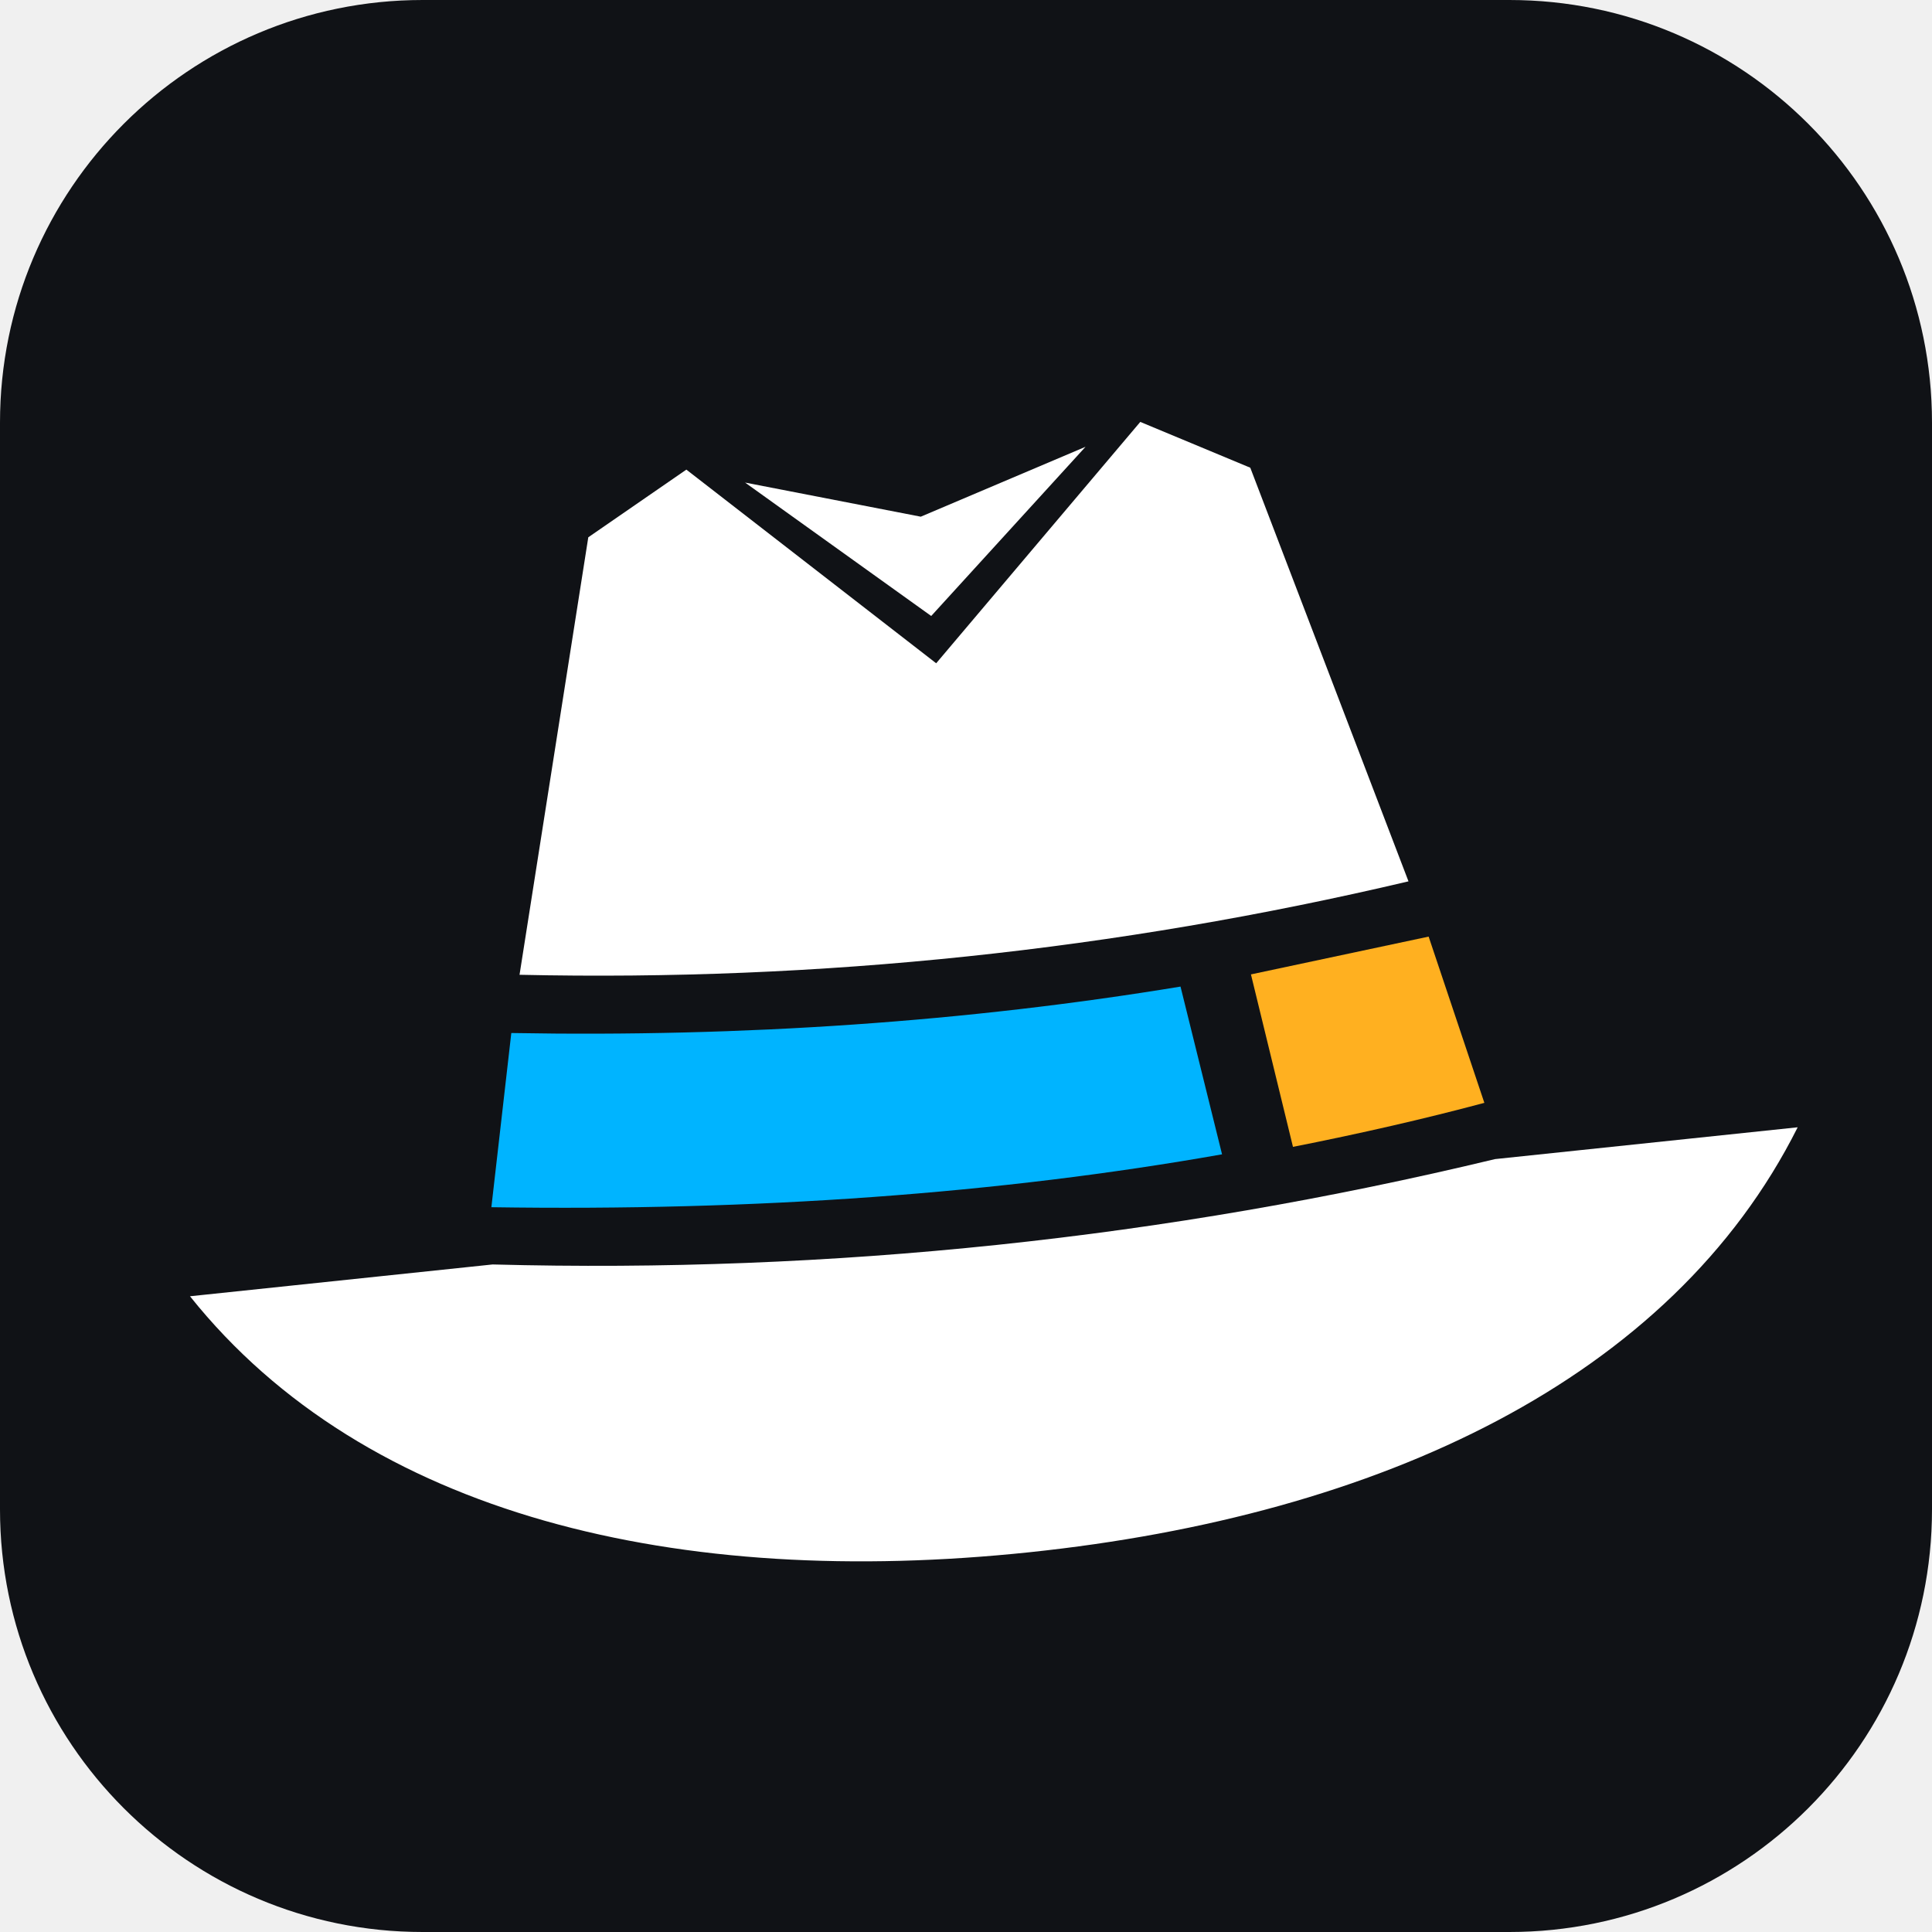
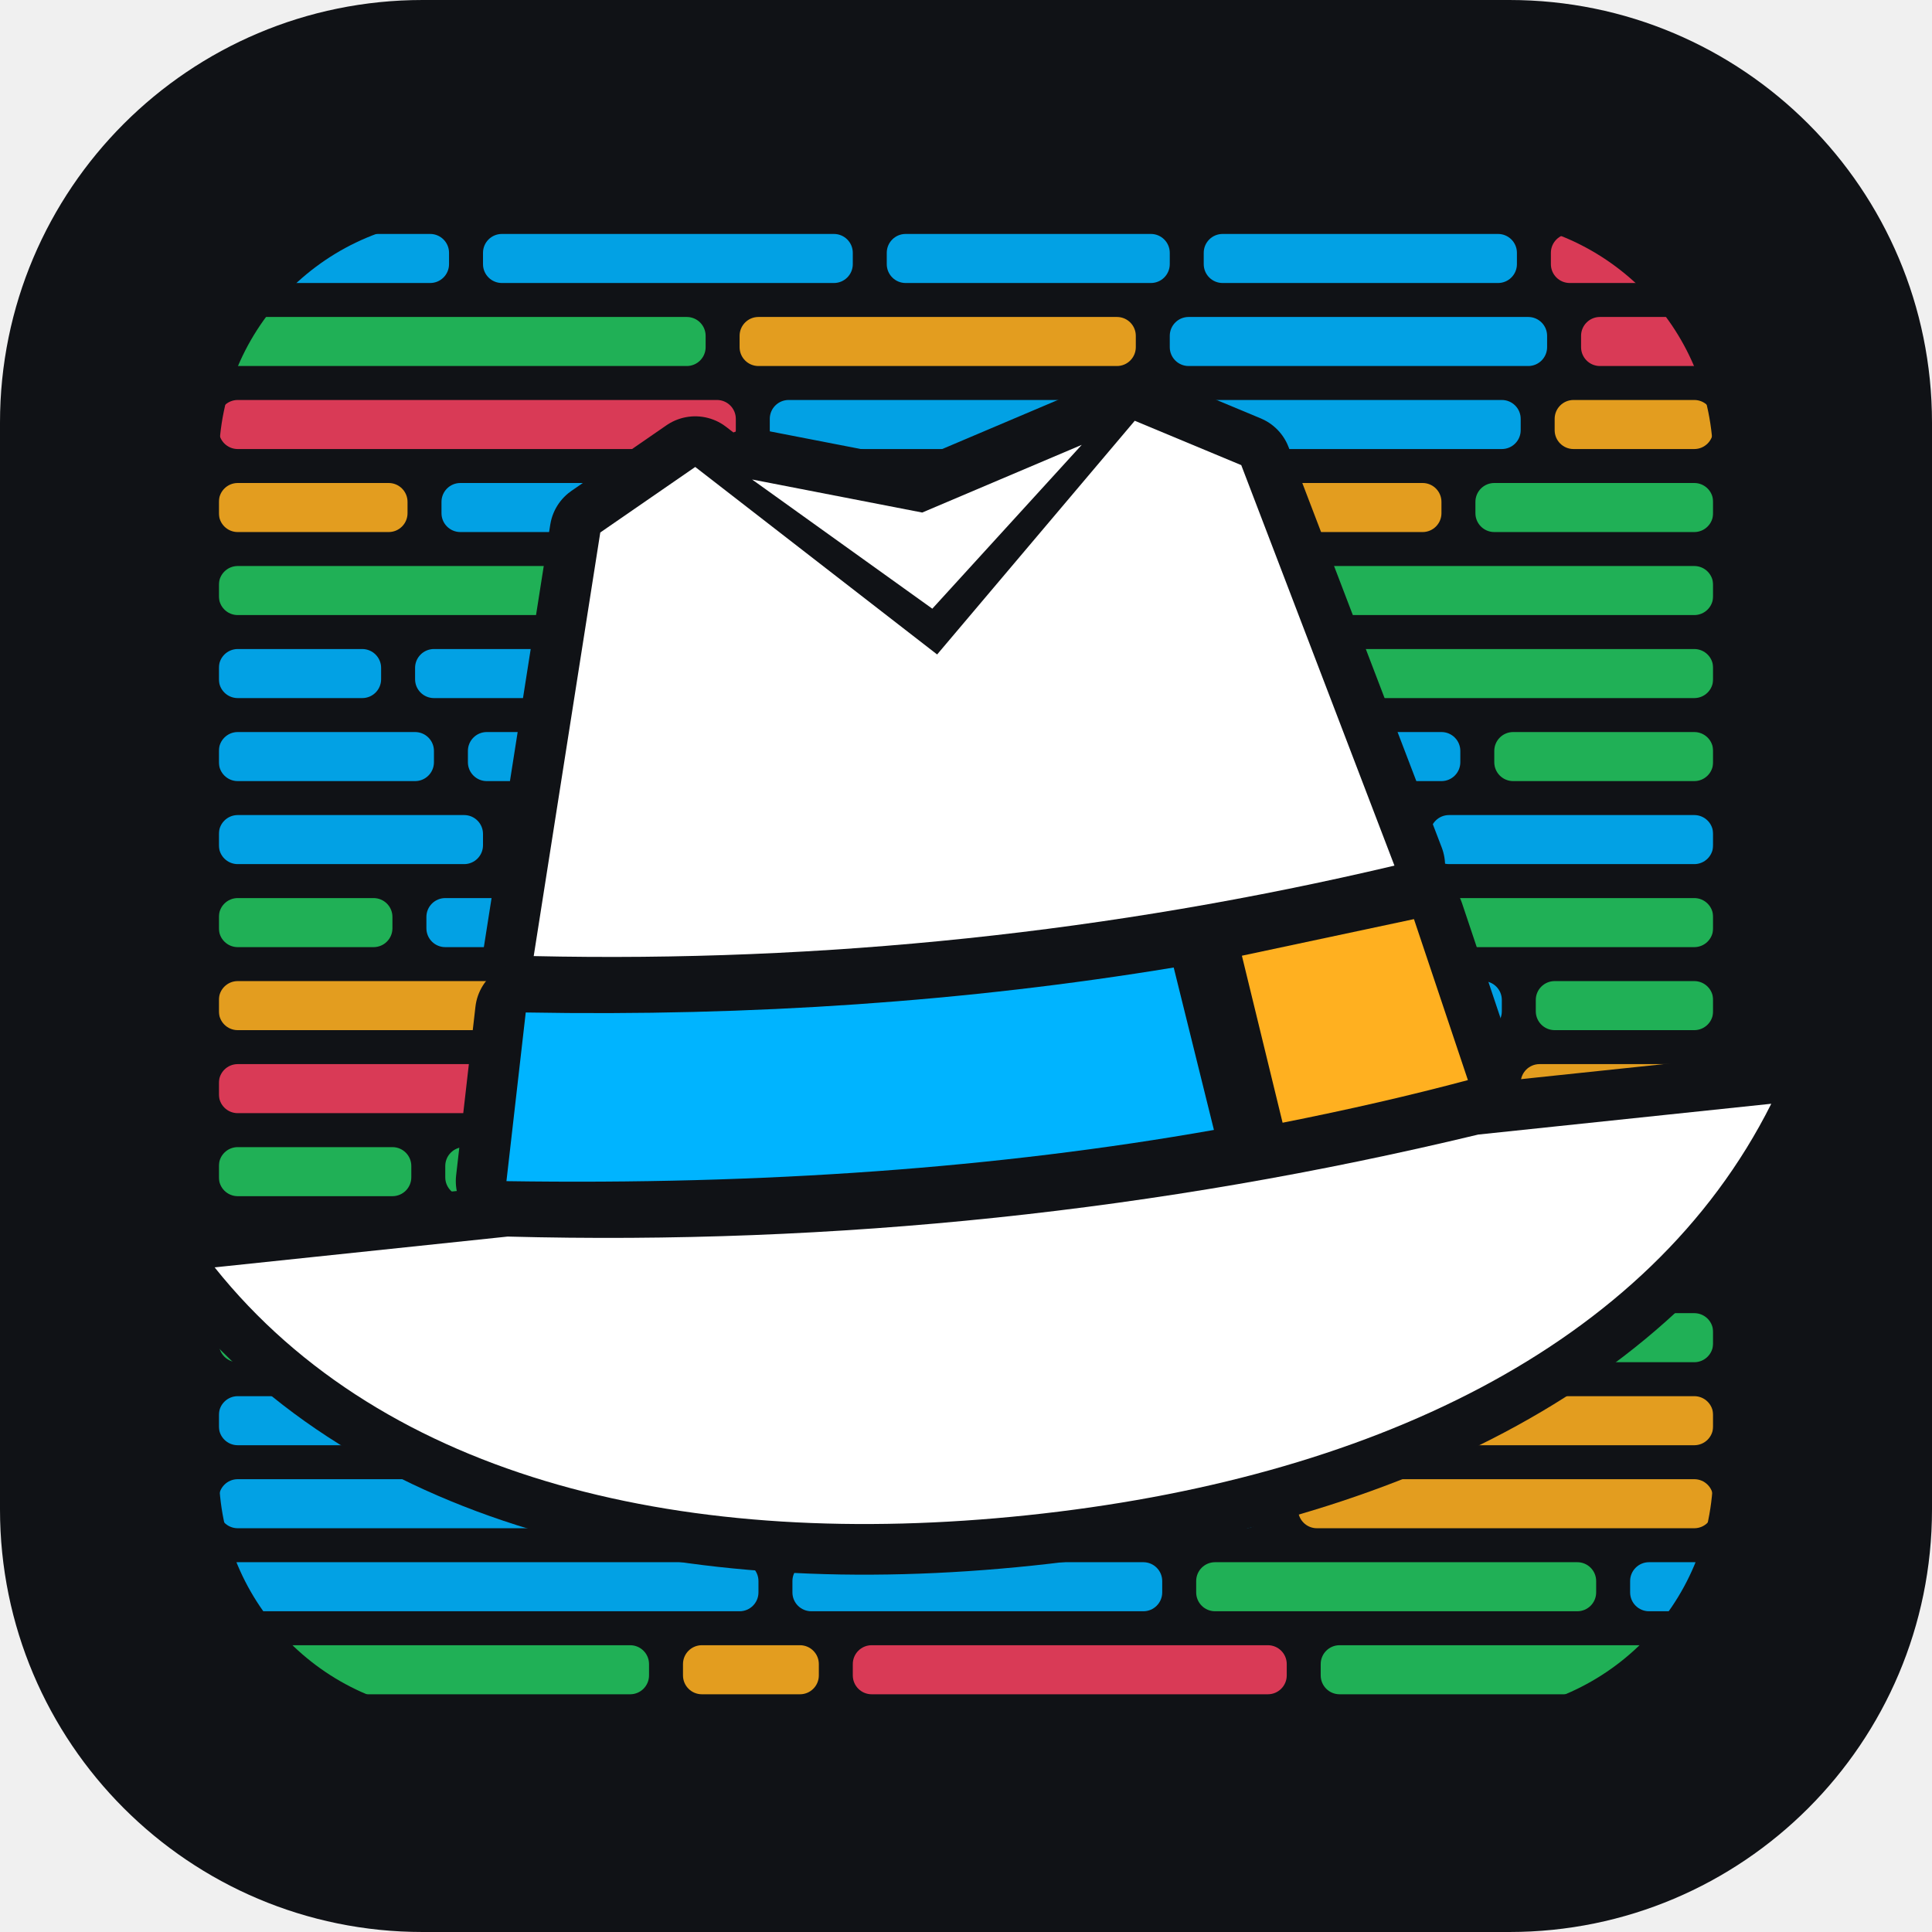
<svg xmlns="http://www.w3.org/2000/svg" viewBox="0 0 512 512" width="512" height="512">
+   <defs>
+     <clipPath id="treemapClip">
+       <rect x="58" y="58" width="396" height="396" rx="64" />
+     </clipPath>
+   </defs>
  <rect width="512" height="512" rx="112" fill="#101216" />
-   <g transform="translate(256, 256) scale(1.26) translate(-256, -260) rotate(-6 256 256)">
-     <path d="M 162 252              L 186 162              L 208 150              L 256 196              L 304 150              L 326 162              L 350 252              Q 256 264 162 252 Z" fill="#FFFFFF" />
+   <g clip-path="url(#treemapClip)">
+     <rect x="58" y="62" width="61" height="13" rx="5" fill="#00B4FF" opacity="0.88" />
+     <rect x="128" y="62" width="98" height="13" rx="5" fill="#00B4FF" opacity="0.88" />
+     <rect x="235" y="62" width="75" height="13" rx="5" fill="#00B4FF" opacity="0.88" />
+     <rect x="319" y="62" width="83" height="13" rx="5" fill="#00B4FF" opacity="0.88" />
+     <rect x="411" y="62" width="43" height="13" rx="5" fill="#F43F5E" opacity="0.88" />
+     <rect x="58" y="84" width="129" height="13" rx="5" fill="#22C55E" opacity="0.88" />
+     <rect x="196" y="84" width="105" height="13" rx="5" fill="#FFB020" opacity="0.88" />
+     <rect x="310" y="84" width="100" height="13" rx="5" fill="#00B4FF" opacity="0.88" />
+     <rect x="419" y="84" width="35" height="13" rx="5" fill="#F43F5E" opacity="0.88" />
+     <rect x="58" y="106" width="137" height="13" rx="5" fill="#F43F5E" opacity="0.88" />
+     <rect x="204" y="106" width="95" height="13" rx="5" fill="#00B4FF" opacity="0.88" />
+     <rect x="308" y="106" width="95" height="13" rx="5" fill="#00B4FF" opacity="0.88" />
+     <rect x="412" y="106" width="42" height="13" rx="5" fill="#FFB020" opacity="0.88" />
+     <rect x="58" y="128" width="50" height="13" rx="5" fill="#FFB020" opacity="0.88" />
+     <rect x="117" y="128" width="85" height="13" rx="5" fill="#00B4FF" opacity="0.88" />
+     <rect x="211" y="128" width="35" height="13" rx="5" fill="#22C55E" opacity="0.88" />
+     <rect x="255" y="128" width="127" height="13" rx="5" fill="#FFB020" opacity="0.88" />
+     <rect x="391" y="128" width="63" height="13" rx="5" fill="#22C55E" opacity="0.88" />
+     <rect x="58" y="150" width="99" height="13" rx="5" fill="#22C55E" opacity="0.88" />
+     <rect x="166" y="150" width="113" height="13" rx="5" fill="#FFB020" opacity="0.88" />
+     <rect x="288" y="150" width="166" height="13" rx="5" fill="#22C55E" opacity="0.88" />
+     <rect x="58" y="172" width="43" height="13" rx="5" fill="#00B4FF" opacity="0.88" />
+     <rect x="110" y="172" width="83" height="13" rx="5" fill="#00B4FF" opacity="0.88" />
+     <rect x="202" y="172" width="120" height="13" rx="5" fill="#22C55E" opacity="0.88" />
+     <rect x="331" y="172" width="123" height="13" rx="5" fill="#22C55E" opacity="0.88" />
+     <rect x="58" y="194" width="57" height="13" rx="5" fill="#00B4FF" opacity="0.88" />
+     <rect x="124" y="194" width="34" height="13" rx="5" fill="#00B4FF" opacity="0.88" />
+     <rect x="167" y="194" width="70" height="13" rx="5" fill="#F43F5E" opacity="0.88" />
+     <rect x="246" y="194" width="141" height="13" rx="5" fill="#00B4FF" opacity="0.88" />
+     <rect x="396" y="194" width="58" height="13" rx="5" fill="#22C55E" opacity="0.88" />
+     <rect x="58" y="216" width="70" height="13" rx="5" fill="#00B4FF" opacity="0.88" />
+     <rect x="137" y="216" width="47" height="13" rx="5" fill="#F43F5E" opacity="0.88" />
+     <rect x="193" y="216" width="44" height="13" rx="5" fill="#F43F5E" opacity="0.88" />
+     <rect x="246" y="216" width="124" height="13" rx="5" fill="#22C55E" opacity="0.88" />
+     <rect x="379" y="216" width="75" height="13" rx="5" fill="#00B4FF" opacity="0.88" />
+     <rect x="58" y="238" width="46" height="13" rx="5" fill="#22C55E" opacity="0.88" />
+     <rect x="113" y="238" width="45" height="13" rx="5" fill="#00B4FF" opacity="0.88" />
+     <rect x="167" y="238" width="101" height="13" rx="5" fill="#22C55E" opacity="0.88" />
+     <rect x="277" y="238" width="88" height="13" rx="5" fill="#00B4FF" opacity="0.88" />
+     <rect x="374" y="238" width="80" height="13" rx="5" fill="#22C55E" opacity="0.88" />
+     <rect x="58" y="260" width="133" height="13" rx="5" fill="#FFB020" opacity="0.88" />
+     <rect x="200" y="260" width="111" height="13" rx="5" fill="#FFB020" opacity="0.88" />
+     <rect x="320" y="260" width="78" height="13" rx="5" fill="#00B4FF" opacity="0.88" />
+     <rect x="407" y="260" width="47" height="13" rx="5" fill="#22C55E" opacity="0.88" />
+     <rect x="58" y="282" width="106" height="13" rx="5" fill="#F43F5E" opacity="0.88" />
+     <rect x="173" y="282" width="81" height="13" rx="5" fill="#FFB020" opacity="0.88" />
+     <rect x="263" y="282" width="81" height="13" rx="5" fill="#00B4FF" opacity="0.88" />
+     <rect x="353" y="282" width="41" height="13" rx="5" fill="#FFB020" opacity="0.88" />
+     <rect x="403" y="282" width="51" height="13" rx="5" fill="#FFB020" opacity="0.88" />
+     <rect x="58" y="304" width="51" height="13" rx="5" fill="#22C55E" opacity="0.88" />
+     <rect x="118" y="304" width="64" height="13" rx="5" fill="#22C55E" opacity="0.88" />
+     <rect x="191" y="304" width="128" height="13" rx="5" fill="#F43F5E" opacity="0.88" />
+     <rect x="328" y="304" width="55" height="13" rx="5" fill="#00B4FF" opacity="0.88" />
+     <rect x="392" y="304" width="62" height="13" rx="5" fill="#00B4FF" opacity="0.88" />
+     <rect x="58" y="326" width="78" height="13" rx="5" fill="#00B4FF" opacity="0.88" />
+     <rect x="145" y="326" width="106" height="13" rx="5" fill="#22C55E" opacity="0.88" />
+     <rect x="260" y="326" width="86" height="13" rx="5" fill="#00B4FF" opacity="0.88" />
+     <rect x="355" y="326" width="99" height="13" rx="5" fill="#FFB020" opacity="0.88" />
+     <rect x="58" y="348" width="95" height="13" rx="5" fill="#22C55E" opacity="0.88" />
+     <rect x="162" y="348" width="58" height="13" rx="5" fill="#22C55E" opacity="0.88" />
+     <rect x="229" y="348" width="80" height="13" rx="5" fill="#F43F5E" opacity="0.88" />
+     <rect x="318" y="348" width="59" height="13" rx="5" fill="#F43F5E" opacity="0.88" />
+     <rect x="386" y="348" width="68" height="13" rx="5" fill="#22C55E" opacity="0.88" />
+     <rect x="58" y="370" width="137" height="13" rx="5" fill="#00B4FF" opacity="0.88" />
+     <rect x="204" y="370" width="61" height="13" rx="5" fill="#22C55E" opacity="0.88" />
+     <rect x="274" y="370" width="89" height="13" rx="5" fill="#F43F5E" opacity="0.88" />
+     <rect x="372" y="370" width="82" height="13" rx="5" fill="#FFB020" opacity="0.88" />
+     <rect x="58" y="392" width="125" height="13" rx="5" fill="#00B4FF" opacity="0.88" />
+     <rect x="192" y="392" width="96" height="13" rx="5" fill="#22C55E" opacity="0.88" />
+     <rect x="297" y="392" width="38" height="13" rx="5" fill="#00B4FF" opacity="0.88" />
+     <rect x="344" y="392" width="110" height="13" rx="5" fill="#FFB020" opacity="0.88" />
+     <rect x="58" y="414" width="143" height="13" rx="5" fill="#00B4FF" opacity="0.88" />
+     <rect x="210" y="414" width="98" height="13" rx="5" fill="#00B4FF" opacity="0.88" />
+     <rect x="317" y="414" width="106" height="13" rx="5" fill="#22C55E" opacity="0.88" />
+     <rect x="432" y="414" width="22" height="13" rx="5" fill="#00B4FF" opacity="0.88" />
+     <rect x="58" y="436" width="114" height="13" rx="5" fill="#22C55E" opacity="0.88" />
+     <rect x="181" y="436" width="36" height="13" rx="5" fill="#FFB020" opacity="0.88" />
+     <rect x="226" y="436" width="115" height="13" rx="5" fill="#F43F5E" opacity="0.88" />
+     <rect x="350" y="436" width="104" height="13" rx="5" fill="#22C55E" opacity="0.88" />
+   </g>
+   <g transform="translate(256, 256) scale(1.22) translate(-256, -264) rotate(-6 256 256)">
+     <g stroke="#101216" stroke-width="22" stroke-linejoin="round">
+       <path d="M 162 252 L 186 162 L 208 150 L 256 196 L 304 150 L 326 162 L 350 252 Q 256 264 162 252 Z" fill="#101216" />
+       <path d="M 220 154 L 256 165 L 292 154 L 256 186 Z" fill="#101216" />
+       <path d="M 159 264 Q 232 273 300 269 L 305 305 Q 234 310 151 300 Z" fill="#101216" />
+       <path d="M 315 268 Q 334 266 353 264 L 361 300 Q 342 303 320 305 Z" fill="#101216" />
+       <path d="M 86 312 L 150 312 Q 256 326 362 312 L 426 312 C 394 362, 330 384, 256 384 C 182 384, 118 362, 86 312 Z" fill="#101216" />
+     </g>
+     <path d="M 162 252 L 186 162 L 208 150 L 256 196 L 304 150 L 326 162 L 350 252 Q 256 264 162 252 Z" fill="#FFFFFF" />
    <path d="M 220 154 L 256 165 L 292 154 L 256 186 Z" fill="#FFFFFF" />
-     <path d="M 159 264              Q 232 273 300 269              L 305 305              Q 234 310 151 300 Z" fill="#00B4FF" />
-     <path d="M 315 268              Q 334 266 353 264              L 361 300              Q 342 303 320 305 Z" fill="#FFB020" />
-     <path d="M 86 312              L 150 312              Q 256 326 362 312              L 426 312              C 394 362, 330 384, 256 384              C 182 384, 118 362, 86 312 Z" fill="#FFFFFF" />
+     <path d="M 159 264 Q 232 273 300 269 L 305 305 Q 234 310 151 300 Z" fill="#00B4FF" />
+     <path d="M 315 268 Q 334 266 353 264 L 361 300 Q 342 303 320 305 Z" fill="#FFB020" />
+     <path d="M 86 312 L 150 312 Q 256 326 362 312 L 426 312 C 394 362, 330 384, 256 384 C 182 384, 118 362, 86 312 Z" fill="#FFFFFF" />
  </g>
</svg>
